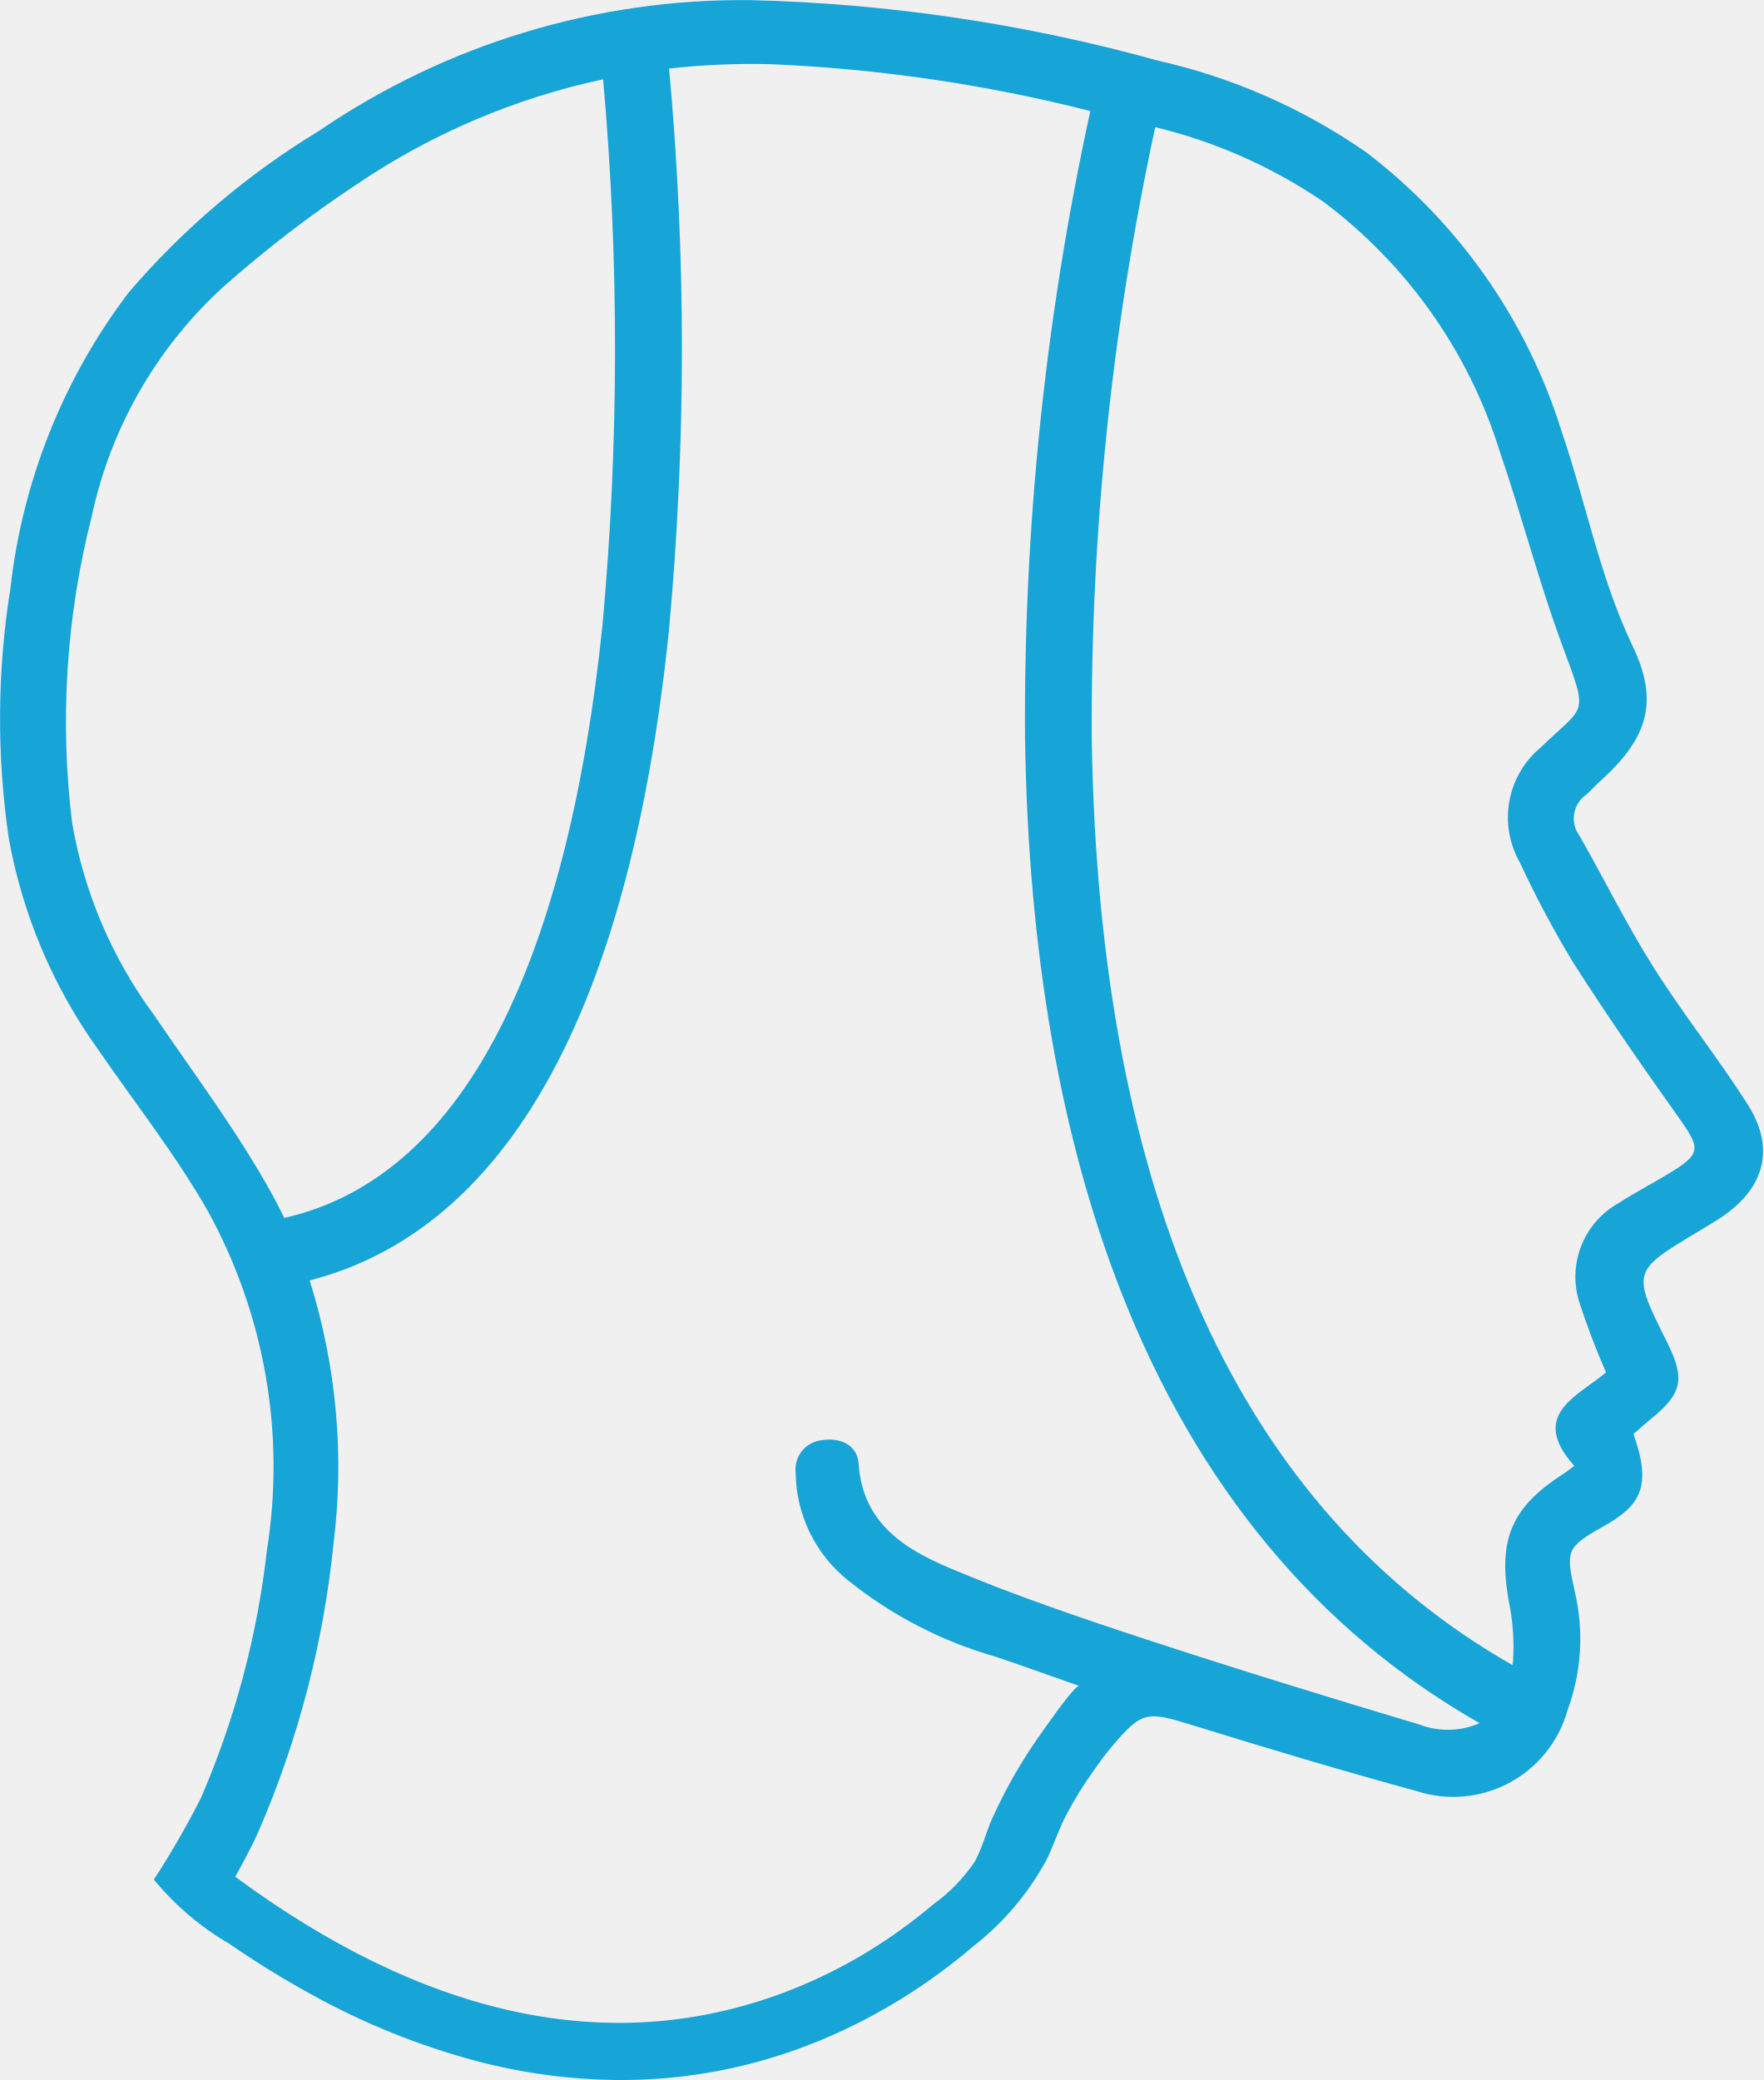
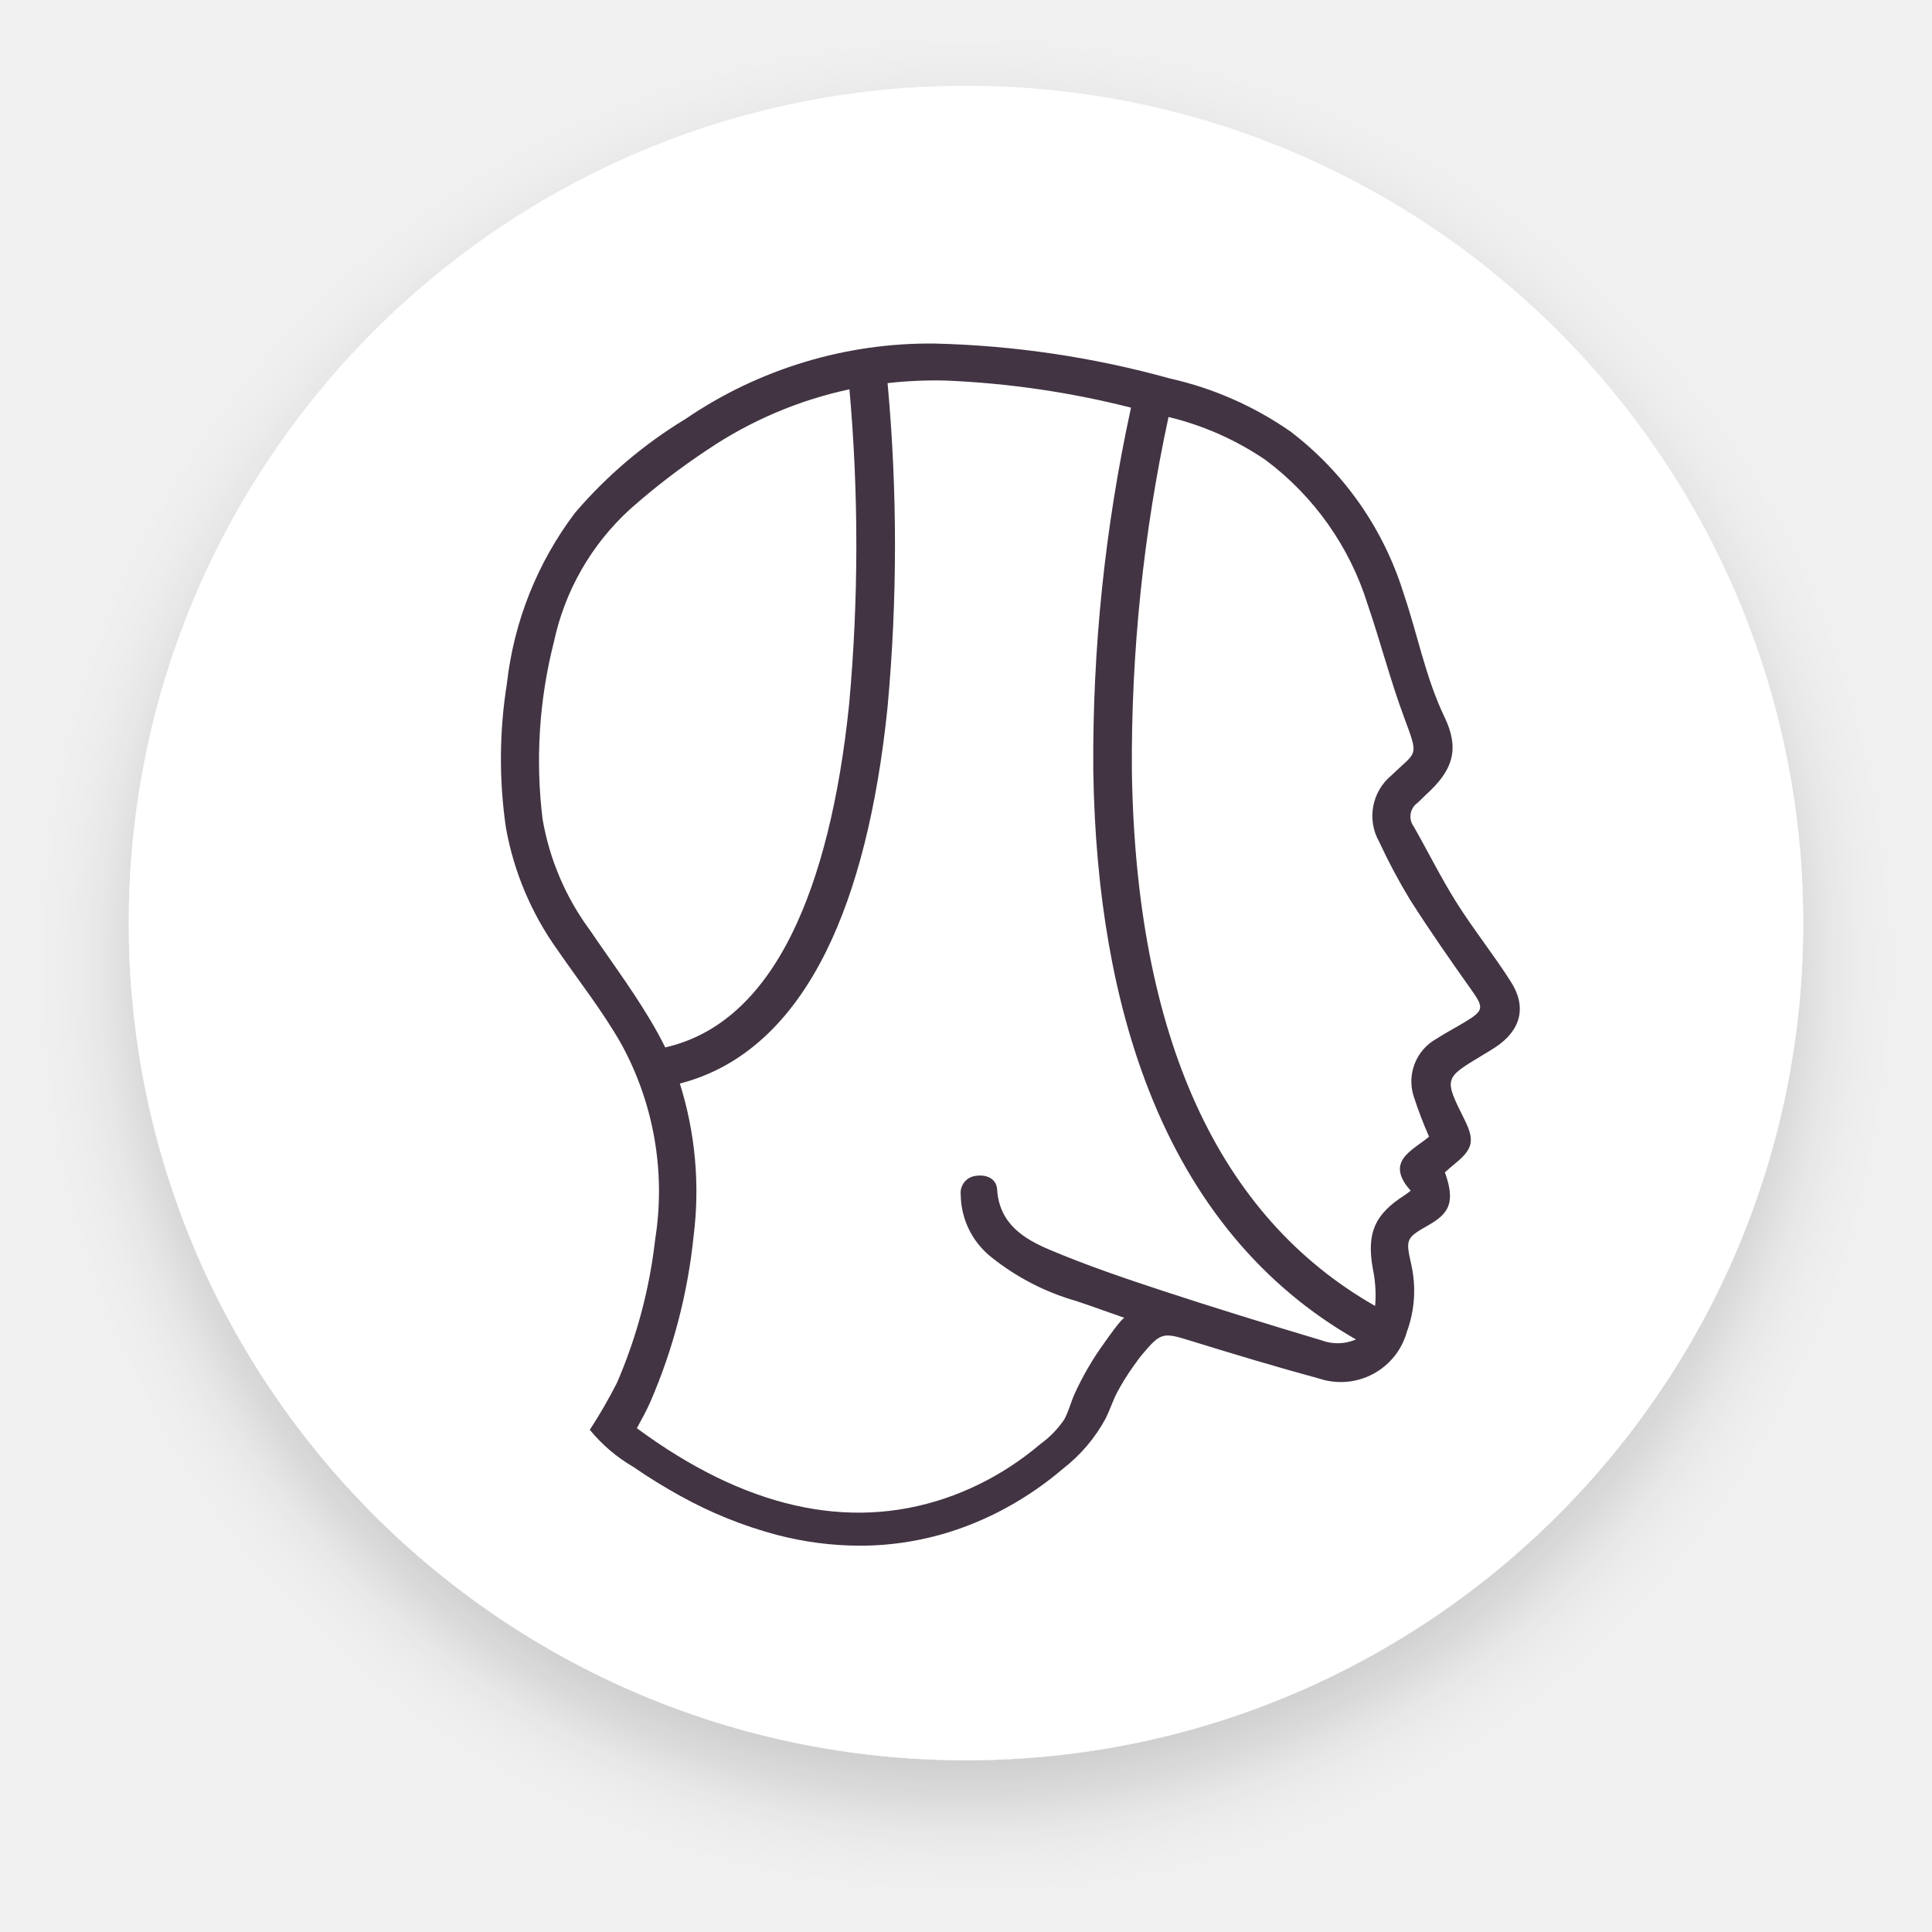
- <svg xmlns="http://www.w3.org/2000/svg" width="71.205" height="84.005" viewBox="0 0 71.205 84.005">
-   <path id="Trazado_798" data-name="Trazado 798" d="M460.782,832.853a21.023,21.023,0,0,0,3.6,8.519c1.491,2.168,3.134,4.249,4.434,6.526a21.415,21.415,0,0,1,2.389,13.718,35.175,35.175,0,0,1-2.673,10.016,36.263,36.263,0,0,1-1.891,3.273,11.289,11.289,0,0,0,3.056,2.6,37.963,37.963,0,0,0,3.292,2.032,29.427,29.427,0,0,0,6.687,2.7,23.152,23.152,0,0,0,5.815.764,20.923,20.923,0,0,0,6.825-1.135,22.2,22.2,0,0,0,3.442-1.523,23.186,23.186,0,0,0,3.96-2.733,11.191,11.191,0,0,0,2.97-3.5c.289-.586.484-1.207.784-1.788a15.7,15.7,0,0,1,1.147-1.854c.207-.293.415-.587.646-.861,1.275-1.515,1.446-1.516,3.317-.937,3,.928,6.007,1.832,9.035,2.656a4.792,4.792,0,0,0,6.112-3.257,8.332,8.332,0,0,0,.3-4.764c-.378-1.685-.363-1.811,1.153-2.666,1.442-.814,1.991-1.553,1.208-3.728.263-.227.483-.428.714-.615,1.259-1.024,1.384-1.612.646-3.091-1.428-2.863-1.427-2.863,1.273-4.481.308-.185.617-.368.916-.567,1.752-1.166,2.191-2.791,1.068-4.552-1.2-1.89-2.612-3.65-3.806-5.546-1.082-1.717-1.983-3.548-2.991-5.314a1.17,1.17,0,0,1,.275-1.657c.2-.176.381-.381.581-.562,1.883-1.7,2.375-3.172,1.3-5.422-1.335-2.784-1.885-5.79-2.869-8.667a22.638,22.638,0,0,0-7.9-11.293,23.927,23.927,0,0,0-8.407-3.7A67.571,67.571,0,0,0,490.733,799a30.3,30.3,0,0,0-17.417,5.277,31.884,31.884,0,0,0-7.7,6.54,24.237,24.237,0,0,0-4.768,11.938A33.283,33.283,0,0,0,460.782,832.853Zm60.564,30.753a9.137,9.137,0,0,1,.183,2.483c-.005.054-.015.1-.022.155-10.982-6.258-16.7-18.824-16.99-37.361a113.784,113.784,0,0,1,2.562-24.752,20.611,20.611,0,0,1,6.784,3.008,20.017,20.017,0,0,1,7.133,10.1c.892,2.6,1.574,5.266,2.527,7.838,1.071,2.892.933,2.348-.87,4.1a3.673,3.673,0,0,0-.854,4.641,41.661,41.661,0,0,0,2.15,4.037c1.363,2.143,2.819,4.228,4.287,6.3.884,1.249.889,1.445-.433,2.246-.664.4-1.357.763-2.01,1.182a3.414,3.414,0,0,0-1.582,4.024,29.571,29.571,0,0,0,1.073,2.813c-1.134.963-3.135,1.712-1.282,3.776-.216.16-.328.253-.449.331C521.467,859.862,520.923,861.167,521.346,863.606Zm-47.451-2.256a25.072,25.072,0,0,0-.963-10.642c4.31-1.109,7.752-4.223,10.244-9.278,2.115-4.289,3.55-10.006,4.266-16.989a123.81,123.81,0,0,0,.005-22.676,29.883,29.883,0,0,1,4.1-.178,63.265,63.265,0,0,1,12.911,1.892,114.942,114.942,0,0,0-2.636,25.389c.129,8.58,1.44,16.1,3.9,22.355,3.068,7.807,7.931,13.647,14.456,17.366a3.214,3.214,0,0,1-2.436.053c-3.723-1.113-7.439-2.257-11.13-3.47-2.64-.868-5.279-1.768-7.836-2.848-1.828-.773-3.522-1.829-3.674-4.21-.049-.758-.731-1.069-1.479-.957a1.192,1.192,0,0,0-1.064,1.33,5.642,5.642,0,0,0,2.145,4.358,16.929,16.929,0,0,0,5.937,3.062c1.093.365,2.176.76,3.374,1.18-.171-.06-1.281,1.546-1.417,1.733a20.571,20.571,0,0,0-2.1,3.611c-.257.575-.4,1.2-.709,1.754a6.814,6.814,0,0,1-1.668,1.716,20.7,20.7,0,0,1-2.057,1.539,20.176,20.176,0,0,1-4.6,2.251c-6.79,2.294-14.031.644-21.536-4.9.348-.638.68-1.237.952-1.86A39.176,39.176,0,0,0,473.895,861.35Zm-9.766-41.49a17.476,17.476,0,0,1,5.313-9.277,48.273,48.273,0,0,1,5.4-4.15,28.326,28.326,0,0,1,9.941-4.236,123.112,123.112,0,0,1-.022,22.006c-.685,6.655-2.033,12.055-4.005,16.05-2.191,4.437-5.165,7.1-8.848,7.93q-.227-.468-.48-.93c-1.39-2.53-3.148-4.861-4.777-7.258a18.269,18.269,0,0,1-3.311-7.763A33.546,33.546,0,0,1,464.129,819.86Z" transform="translate(-460.427 -798.995)" fill="#17a4d6" />
+ <svg xmlns="http://www.w3.org/2000/svg" width="135" height="135" viewBox="0 0 135 135">
+   <defs>
+     <filter id="Elipse_19" x="0" y="0" width="135" height="135" filterUnits="userSpaceOnUse">
+       <feOffset dy="3" input="SourceAlpha" />
+       <feGaussianBlur stdDeviation="3" result="blur" />
+       <feFlood flood-opacity="0.161" />
+       <feComposite operator="in" in2="blur" />
+       <feComposite in="SourceGraphic" />
+     </filter>
+   </defs>
+   <g id="MENTONERA" transform="translate(6638 23147)">
+     <g id="Grupo_2000" data-name="Grupo 2000" transform="translate(-6629 -23141.242)">
+       <g transform="matrix(1, 0, 0, 1, -9, -5.76)" filter="url(#Elipse_19)">
+         <circle id="Elipse_19-2" data-name="Elipse 19" cx="58.5" cy="58.5" r="58.5" transform="translate(9 6)" fill="#fff" />
+       </g>
+       <path id="Trazado_765" data-name="Trazado 765" d="M460.782,832.853a21.023,21.023,0,0,0,3.6,8.519c1.491,2.168,3.134,4.249,4.434,6.526a21.415,21.415,0,0,1,2.389,13.718,35.175,35.175,0,0,1-2.673,10.016,36.263,36.263,0,0,1-1.891,3.273,11.289,11.289,0,0,0,3.056,2.6,37.963,37.963,0,0,0,3.292,2.032,29.427,29.427,0,0,0,6.687,2.7,23.152,23.152,0,0,0,5.815.764,20.923,20.923,0,0,0,6.825-1.135,22.2,22.2,0,0,0,3.442-1.523,23.186,23.186,0,0,0,3.96-2.733,11.191,11.191,0,0,0,2.97-3.5c.289-.586.484-1.207.784-1.788a15.7,15.7,0,0,1,1.147-1.854c.207-.293.415-.587.646-.861,1.275-1.515,1.446-1.516,3.317-.937,3,.928,6.007,1.832,9.035,2.656a4.792,4.792,0,0,0,6.112-3.257,8.332,8.332,0,0,0,.3-4.764c-.378-1.685-.363-1.811,1.153-2.666,1.442-.814,1.991-1.553,1.208-3.728.263-.227.483-.428.714-.615,1.259-1.024,1.384-1.612.646-3.091-1.428-2.863-1.427-2.863,1.273-4.481.308-.185.617-.368.916-.567,1.752-1.166,2.191-2.791,1.068-4.552-1.2-1.89-2.612-3.65-3.806-5.546-1.082-1.717-1.983-3.548-2.991-5.314a1.17,1.17,0,0,1,.275-1.657c.2-.176.381-.381.581-.562,1.883-1.7,2.375-3.172,1.3-5.422-1.335-2.784-1.885-5.79-2.869-8.667a22.638,22.638,0,0,0-7.9-11.293,23.927,23.927,0,0,0-8.407-3.7A67.571,67.571,0,0,0,490.733,799a30.3,30.3,0,0,0-17.417,5.277,31.884,31.884,0,0,0-7.7,6.54,24.237,24.237,0,0,0-4.768,11.938A33.283,33.283,0,0,0,460.782,832.853Zm60.564,30.753a9.137,9.137,0,0,1,.183,2.483c-.005.054-.015.1-.022.155-10.982-6.258-16.7-18.824-16.99-37.361a113.784,113.784,0,0,1,2.562-24.752,20.611,20.611,0,0,1,6.784,3.008,20.017,20.017,0,0,1,7.133,10.1c.892,2.6,1.574,5.266,2.527,7.838,1.071,2.892.933,2.348-.87,4.1a3.673,3.673,0,0,0-.854,4.641,41.661,41.661,0,0,0,2.15,4.037c1.363,2.143,2.819,4.228,4.287,6.3.884,1.249.889,1.445-.433,2.246-.664.4-1.357.763-2.01,1.182a3.414,3.414,0,0,0-1.582,4.024,29.571,29.571,0,0,0,1.073,2.813c-1.134.963-3.135,1.712-1.282,3.776-.216.16-.328.253-.449.331C521.467,859.862,520.923,861.167,521.346,863.606Zm-47.451-2.256a25.072,25.072,0,0,0-.963-10.642c4.31-1.109,7.752-4.223,10.244-9.278,2.115-4.289,3.55-10.006,4.266-16.989a123.81,123.81,0,0,0,.005-22.676,29.883,29.883,0,0,1,4.1-.178,63.265,63.265,0,0,1,12.911,1.892,114.942,114.942,0,0,0-2.636,25.389c.129,8.58,1.44,16.1,3.9,22.355,3.068,7.807,7.931,13.647,14.456,17.366a3.214,3.214,0,0,1-2.436.053c-3.723-1.113-7.439-2.257-11.13-3.47-2.64-.868-5.279-1.768-7.836-2.848-1.828-.773-3.522-1.829-3.674-4.21-.049-.758-.731-1.069-1.479-.957a1.192,1.192,0,0,0-1.064,1.33,5.642,5.642,0,0,0,2.145,4.358,16.929,16.929,0,0,0,5.937,3.062c1.093.365,2.176.76,3.374,1.18-.171-.06-1.281,1.546-1.417,1.733a20.571,20.571,0,0,0-2.1,3.611c-.257.575-.4,1.2-.709,1.754a6.814,6.814,0,0,1-1.668,1.716,20.7,20.7,0,0,1-2.057,1.539,20.176,20.176,0,0,1-4.6,2.251c-6.79,2.294-14.031.644-21.536-4.9.348-.638.68-1.237.952-1.86A39.176,39.176,0,0,0,473.895,861.35Zm-9.766-41.49a17.476,17.476,0,0,1,5.313-9.277,48.273,48.273,0,0,1,5.4-4.15,28.326,28.326,0,0,1,9.941-4.236,123.112,123.112,0,0,1-.022,22.006c-.685,6.655-2.033,12.055-4.005,16.05-2.191,4.437-5.165,7.1-8.848,7.93q-.227-.468-.48-.93c-1.39-2.53-3.148-4.861-4.777-7.258a18.269,18.269,0,0,1-3.311-7.763A33.546,33.546,0,0,1,464.129,819.86Z" transform="translate(-434.427 -780.752)" fill="#423443" />
+     </g>
+   </g>
</svg>
